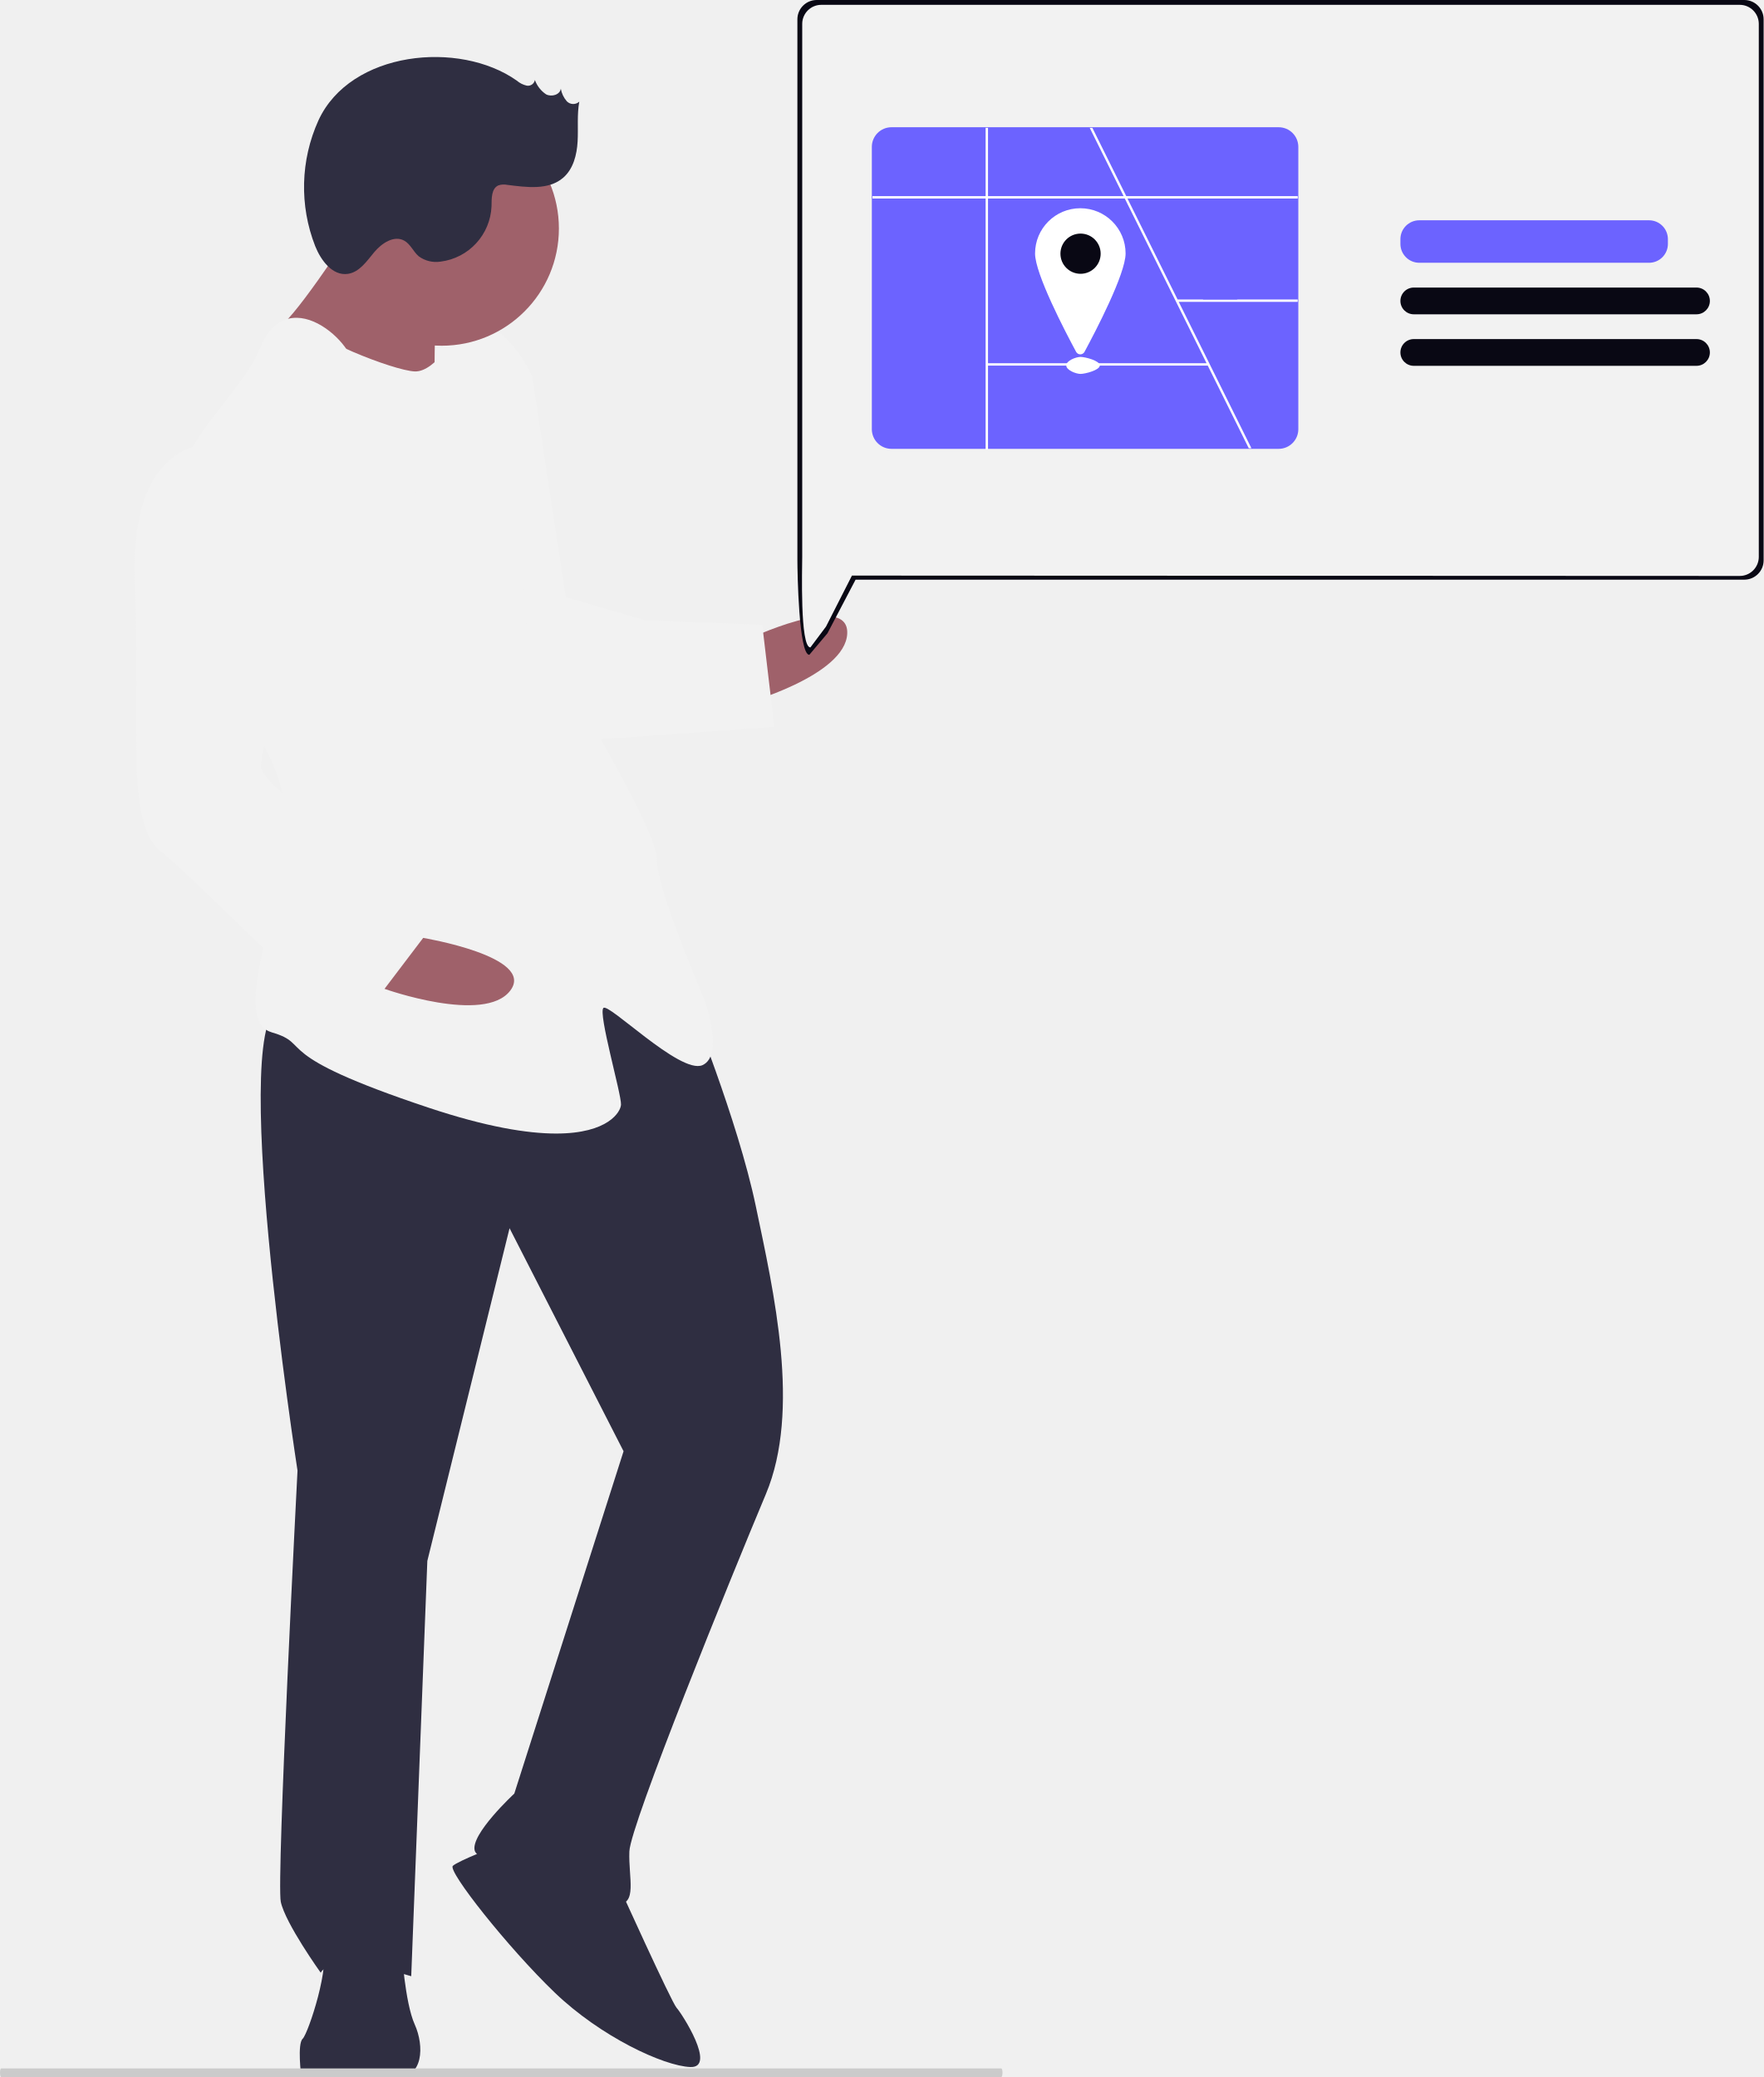
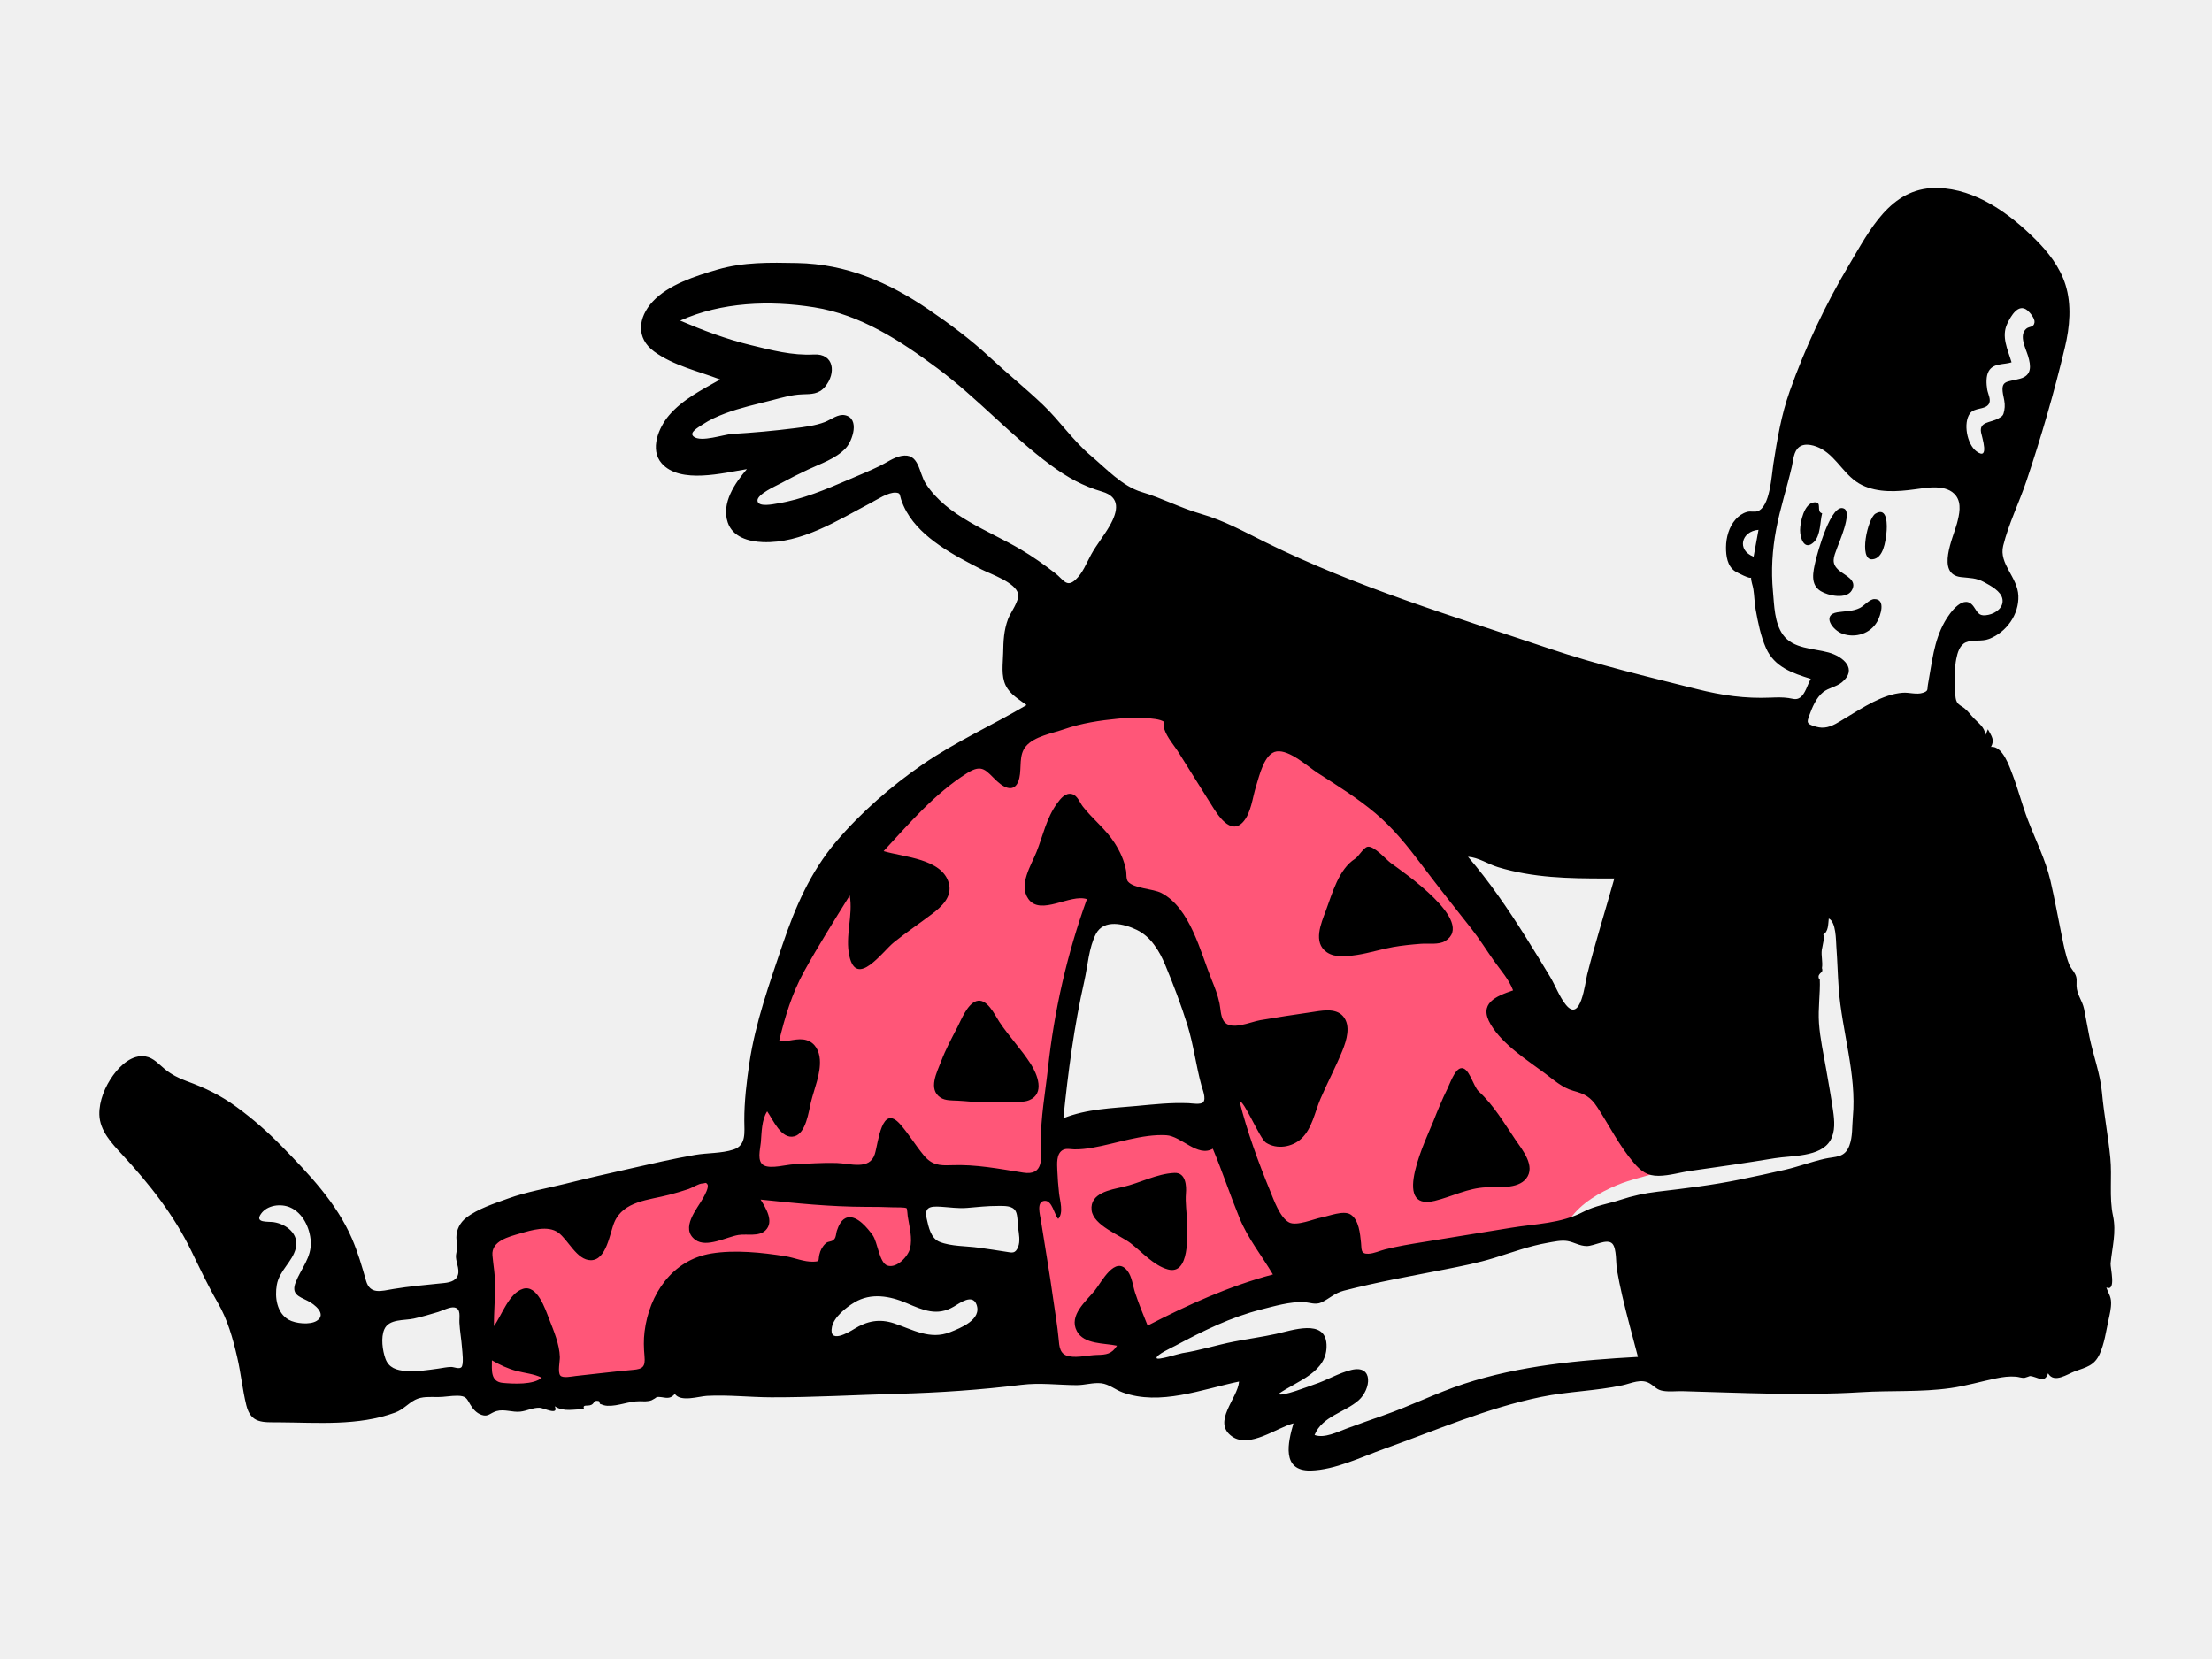
- <svg xmlns="http://www.w3.org/2000/svg" width="747.137" height="880" viewBox="0 0 747.137 880">
-   <g transform="translate(-813.179 -232.225)">
-     <g transform="translate(870.201 256.381)">
-       <path d="M310.564,488.656s43.733-20.9,43.034-2.85-44.083,29.918-44.083,29.918Z" transform="translate(-51.701 -241.566)" fill="#9f616a" />
-       <path d="M378.331,579.064s20.626,50.5,28.255,86.943,19.233,86.591,4.3,122.159-57.393,140.093-57.829,151.377,3.636,22.732-5.383,22.381-58.124-15.808-60.117-22.664,16.752-24.2,16.752-24.2L350.6,770.007,302.3,675.51,267.468,816.483,260.645,992.43s-33.486-10.34-38.346-1.487c0,0-15-20.913-16.909-30.03S212.472,778.2,212.472,778.2s-30.738-197.735-5.924-196.773S328.549,522.915,378.331,579.064Z" transform="translate(-143.457 -179.287)" fill="#2f2e41" />
-       <path d="M311.542,781.21S334.43,831.8,336.6,834.141s17.083,25.513,5.808,25.072-37.91-12.766-57.51-31.6-45.446-51.463-43.1-53.631,18.4-8.323,18.4-8.323Z" transform="translate(-106.978 -7.594)" fill="#2f2e41" />
-       <path d="M249.136,791.541s1.381,22.644,5.543,31.842,3.636,22.732-7.642,22.295-40.427-.4-40.427-.4-1.731-13.621.612-15.79,12.324-32.315,8.074-39.257S249.136,791.541,249.136,791.541Z" transform="translate(-136.026 10.156)" fill="#2f2e41" />
-       <path d="M236.474,384.75S212.43,422.222,203.057,430.9s17,27.764,17,27.764l47.2,6.349s-.594-42.946,1.841-47.37S236.474,384.75,236.474,384.75Z" transform="translate(-140.05 -317.913)" fill="#9f616a" />
-       <path d="M284.432,413.912s-9.723,17.7-18.746,17.347-45.116-14.621-47.109-21.476-26.036,43.487-26.036,43.487l114.2,200.972L334.6,634.99l-13.5-118-11.086-63.685Z" transform="translate(-146.987 -298.042)" fill="#f2f2f2" />
-       <path d="M124.677,334.719c-69.138-23.013-48.664-26.736-66.535-31.949-7.371-2.16-7.94-11.354-5.937-23.949.581-3.7,1.38-7.691,2.292-11.882-16.776-15.788-34.869-34.17-43.084-40.53C-3.944,214.516,2.142,174.088.08,110.756c-1.293-39.774,13.276-52.2,24.3-55.948C34.157,39.165,48.188,25.2,53.055,13.082c12.5-31.143,44.544,2.106,38.876,9.7C86.659,29.833,79.3,20.4,78.3,19.058c2.09,2.866,32.583,44.662,47.148,62.674,15.09,18.657,38.068,66.989,38.068,66.989l3.3-26.983L147.067,48.68,127.135,18.735l.12-6.939c6.084-3.854,14.508-9.692,21.56-8.228,11.19,2.692,19.513,21.09,19.513,21.09l14.4,93.736,33.544,9.781L265.9,130.1l5.1,43.124-73.5,5.3c9.38,16.5,24.162,43.806,23.863,51.517-.438,11.28,20.282,59.526,20.282,59.526s8.148,22.908-1.046,27.068c-4.739,2.138-15.1-4.917-24.364-11.973-8.735-6.651-16.487-13.3-17.622-12.25-2.344,2.167,7.623,36.439,7.448,40.953-.112,2.918-5.2,12.266-27.516,12.266C166.373,345.622,149.076,342.841,124.677,334.719ZM53.5,189.634c-.1,2.653,3.447,6.815,8.961,11.558A63.159,63.159,0,0,0,56.8,185.245q-.923-1.927-1.937-3.83A51.13,51.13,0,0,0,53.5,189.634Z" transform="translate(0 110.485)" fill="#f2f2f2" />
-       <path d="M242.153,553.589s47.816,7.932,36.9,22.321-53.272-.738-53.272-.738Z" transform="translate(-119.905 -180.365)" fill="#9f616a" />
-       <circle cx="49.663" cy="49.663" r="49.663" transform="translate(80.422 22.998)" fill="#9f616a" />
-       <path d="M298.026,353.235a9.59,9.59,0,0,0,4.176,2.1,2.975,2.975,0,0,0,3.453-2.392,12.382,12.382,0,0,0,4.738,6.077c2.32,1.21,5.907.2,6.241-2.4a10.949,10.949,0,0,0,2.52,5.319,3.775,3.775,0,0,0,5.306.177c-1.016,5.553-.39,11.261-.708,16.9s-1.822,11.615-6.08,15.315c-6.209,5.4-15.546,4.07-23.714,3.047a7.2,7.2,0,0,0-3.716.2c-3.058,1.3-2.919,5.56-2.96,8.884a24.684,24.684,0,0,1-21.615,23.44,12.375,12.375,0,0,1-9.2-2.244c-2.319-1.966-3.5-5.169-6.16-6.646-4.322-2.408-9.564,1.1-12.725,4.9s-6.275,8.482-11.171,9.178c-6.475.921-11.406-5.677-13.827-11.757a68.52,68.52,0,0,1,1.361-53.241C227.471,340.627,273.655,335.972,298.026,353.235Z" transform="translate(-136.077 -343.208)" fill="#2f2e41" />
-     </g>
-     <path d="M175,710.234c0-1,.223-1.815.5-1.815h423.69c.276,0,.5.813.5,1.815s-.223,1.815-.5,1.815H175.5C175.223,712.054,175,711.241,175,710.234Z" transform="translate(638.179 400.177)" fill="#cbcbcb" />
-     <g transform="translate(1150.984 232.225)">
-       <g transform="translate(0 0)">
-         <path d="M8.186,0H401.145a8.186,8.186,0,0,1,8.186,8.186V237.412a8.186,8.186,0,0,1-8.186,8.186H24.646l-11.9,22.716-7.69,9.126C.54,277.441,0,241.934,0,237.412V8.186A8.186,8.186,0,0,1,8.186,0Z" transform="translate(0 0)" fill="#090814" />
-         <path d="M8.107,0H397.136a8.085,8.085,0,0,1,8.105,8.066V233.913a8.085,8.085,0,0,1-8.105,8.066l-376.067-.157-10.987,21.6-6.619,8.839C-1.014,272.259,0,238.368,0,233.913V8.066A8.085,8.085,0,0,1,8.107,0Z" transform="translate(2.044 2.046)" fill="#f2f2f2" />
-       </g>
-       <g transform="translate(31.536 53.907)">
-         <path d="M370.042,296.985H206.02a8.337,8.337,0,0,1-8.327-8.327V169.05a8.337,8.337,0,0,1,8.327-8.327H370.042a8.337,8.337,0,0,1,8.327,8.327V288.658A8.337,8.337,0,0,1,370.042,296.985Z" transform="translate(-197.693 -160.723)" fill="#6c63ff" />
-         <path d="M47.954,136.266V29.955H0V28.947H47.954V0h1.011V28.947h57.446l0,0L92.041,0h1.129l14.364,28.944v0h72.635v1.008H108.042l21.223,42.763v0h50.9v1.012h-50.4l12.85,25.874,17.939,36.154H159.43l-17.382-35.015H48.965v35.521Zm93.59-36.532-12.852-25.9L106.909,29.955H48.965V99.734Z" transform="translate(0.252 0.25)" fill="#fff" />
-         <path d="M373.048,247.9c0,8.6-12.651,32.862-17.4,41.67a2.016,2.016,0,0,1-3.55,0c-4.752-8.808-17.4-33.067-17.4-41.67a19.178,19.178,0,1,1,38.356,0Z" transform="translate(-265.552 -194.401)" fill="#fff" />
-         <circle cx="8.52" cy="8.52" r="8.52" transform="translate(79.898 45.06)" fill="#090814" />
-         <path d="M-.436,0C1.55,0,7.728,1.611,7.728,3.6s-6.177,3.6-8.164,3.6-6.056-1.61-6.056-3.6S-2.423,0-.436,0Z" transform="translate(88.855 97.315)" fill="#fff" />
-         <path d="M592.9,327.893,583.266,319a.37.37,0,0,0-.5,0l-4.4,4.067v-1.8a.37.37,0,0,0-.37-.37h-.74a.37.37,0,0,0-.37.37v3.171l-3.746,3.459a.37.37,0,0,0,.251.642h1.854a.37.37,0,0,1,.37.37v9.022a.37.37,0,0,0,.37.37H590.05a.37.37,0,0,0,.37-.37V328.9a.37.37,0,0,1,.37-.37h1.858a.37.37,0,0,0,.251-.642Zm-11.955,3.892h4.143a.37.37,0,0,1,.37.37v5.4h-4.883v-5.4a.37.37,0,0,1,.37-.37Z" transform="translate(-435.47 -265.324)" fill="#6c63ff" />
-       </g>
-       <g transform="translate(255.461 80.587)">
-         <path d="M8,0h97.321a8,8,0,0,1,8,8v2a8,8,0,0,1-8,8H8a8,8,0,0,1-8-8V8A8,8,0,0,1,8,0Z" transform="translate(0 12.747)" fill="#6c63ff" />
-         <path d="M5.666,0H125.432a5.666,5.666,0,1,1,0,11.332H5.666A5.666,5.666,0,0,1,5.666,0Z" transform="translate(0 41.246)" fill="#090814" />
-         <path d="M5.666,0H125.432a5.666,5.666,0,1,1,0,11.332H5.666A5.666,5.666,0,0,1,5.666,0Z" transform="translate(0 63.077)" fill="#090814" />
-       </g>
-     </g>
+ <svg xmlns="http://www.w3.org/2000/svg" width="1024px" height="768px" viewBox="0 0 1024 768" version="1.1">
+   <g id="Character/chilling" stroke="none" stroke-width="1" fill="none" fill-rule="evenodd">
+     <path d="M521.919,324.834 C559.284,321.862 594.932,335.786 624.796,357.488 C663.286,385.459 695.909,425.461 717.991,467.612 C720.34,469.421 722.654,471.276 724.952,473.148 C737.242,483.16 749.249,493.735 759.892,505.505 C765.834,512.075 781.419,528.051 774.653,538.128 C773.217,540.268 770.859,541.496 768.497,542.343 C761.875,544.714 754.972,545.915 748.441,548.689 C740.379,552.112 732.019,556.906 726.854,564.215 C725.385,566.294 725.002,568.747 723.027,569.663 C720.933,570.635 716.985,570.256 714.696,570.48 C710.095,570.932 705.493,571.383 700.891,571.833 C690.08,572.893 678.779,573.01 668.203,575.621 L619.55,587.634 C609.599,590.091 598.162,591.445 588.725,595.483 C574.643,601.51 561.208,610.334 547.733,617.606 C541.218,621.122 534.702,624.639 528.186,628.155 C525.004,629.873 522.826,629.896 519.097,630.183 L492.187,632.253 C487.846,632.587 485.762,634.335 485.193,629.991 L478.938,582.233 L475.632,556.979 C475.435,555.477 475.493,548.037 474.262,547.139 C473.49,546.576 468.96,547.788 468.122,547.891 L455.908,549.387 C447.111,550.464 438.315,551.541 429.518,552.618 C428.804,552.705 424.849,552.66 424.405,553.244 C423.885,553.929 424.874,557.855 424.963,558.7 C425.896,567.568 426.83,576.436 427.763,585.304 C427.872,586.332 429.121,591.101 428.463,591.945 C428.005,592.531 424.691,592.602 424.018,592.712 C415.532,594.097 407.047,595.482 398.561,596.868 C392.484,597.86 384.542,597.81 378.797,600.095 C375.498,601.407 372.234,604.762 369.384,606.859 L327.998,637.313 C321.721,641.931 313.261,640.755 305.617,641.337 L217.44,648.055 C217.513,645.309 217.587,642.563 217.66,639.816 C218.048,625.271 218.435,610.726 218.823,596.181 L219.331,577.157 C219.363,575.953 218.882,572.43 219.669,571.54 C220.715,570.359 225.39,569.847 226.841,569.417 C231.708,567.976 236.574,566.536 241.44,565.096 C255.717,560.87 269.992,556.644 284.268,552.419 C298.378,548.243 312.486,544.066 326.595,539.89 C331.423,538.461 336.25,537.032 341.077,535.603 C342.192,535.273 346.087,534.834 346.862,533.891 C347.839,532.703 347.402,527.634 347.558,526.128 C348.324,518.779 349.416,511.463 350.746,504.196 C360.338,451.778 382.757,398.534 424.326,363.565 C451.804,340.449 486.272,327.669 521.919,324.834 Z M528.509,429.95 C524.81,425.607 518.596,418.522 512.061,419.698 C506.75,420.654 503.856,427.238 502.005,431.615 C494.564,449.207 492.256,469.372 489.942,488.173 C488.49,499.97 487.322,511.819 486.575,523.682 C513.081,521.643 539.587,519.604 566.093,517.565 C564.842,509.119 563.839,500.595 562.333,492.19 C561.578,487.977 559.49,484.184 557.705,480.292 C549.721,462.884 541.006,444.623 528.509,429.95 Z" id="Accent" fill="#FF5678" />
+     <path d="M896.454,87.001 L897.102,87.012 C914.692,87.48 930.204,98.799 942.235,110.778 C948.184,116.701 953.609,123.668 956.162,131.775 C959.11,141.14 958.14,151.441 955.897,160.84 C950.942,181.611 944.886,202.489 938.076,222.732 C934.725,232.69 929.866,242.454 927.337,252.646 C925.252,261.043 934.032,267.159 934.368,275.788 C934.707,284.493 928.85,292.671 920.802,295.782 C917.374,297.107 913.227,296 910.067,297.358 C907.177,298.599 906.165,302.262 905.61,305.074 C904.854,308.909 904.99,312.741 905.205,316.61 C905.337,318.977 904.747,322.84 905.902,324.951 C906.695,326.401 908.14,326.875 909.385,327.867 C911.084,329.221 912.216,330.906 913.706,332.462 C916.162,335.03 918.525,336.421 919.192,340.167 C919.547,339.316 919.902,338.465 920.256,337.615 C922.087,340.964 923.444,342.57 921.703,345.749 C927.104,345.219 930.304,355.017 931.72,358.733 C934.313,365.533 936.094,372.599 938.693,379.403 C942.255,388.732 946.935,397.938 949.208,407.699 C951.117,415.903 952.628,424.329 954.325,432.59 C955.281,437.241 956.114,441.966 957.863,446.401 C958.543,448.123 959.805,449.282 960.587,450.817 C961.656,452.918 961.238,454.028 961.289,456.329 C961.379,460.431 963.967,463.094 964.781,467.079 C965.65,471.336 966.36,475.641 967.237,479.907 C969.004,488.5 972.277,497.081 973.065,505.785 C973.98,515.892 975.943,525.875 976.93,535.985 C977.794,544.819 976.326,554.303 978.171,562.849 C979.807,570.434 977.779,577.37 977.057,584.901 C976.874,586.813 979.819,598.197 975.086,596.011 C975.975,598.695 977.221,599.974 977.288,602.918 C977.35,605.672 976.64,608.503 976.06,611.173 C974.94,616.333 974.194,621.957 972,626.791 C969.519,632.259 965.738,632.914 960.598,634.79 C957.118,636.06 950.852,640.592 948.11,635.744 C946.475,640.721 943.283,637.281 939.705,637.003 C939.729,637.004 937.657,637.77 937.269,637.823 C936.011,637.992 934.524,637.399 933.272,637.295 C930.151,637.036 927.089,637.453 924.036,638.085 C917.001,639.543 910.195,641.559 903.056,642.575 C889.111,644.559 875.445,643.621 861.48,644.49 C834.15,646.189 806.368,644.763 779.017,644.027 C776.081,643.948 772.917,644.359 770.02,643.908 C766.897,643.421 766.216,641.943 763.783,640.463 C759.738,638.005 755.25,640.396 751.054,641.294 C738.734,643.931 725.868,644.126 713.45,646.677 C688.22,651.858 664.974,662.083 640.807,670.708 C630.33,674.447 618.033,680.502 606.735,680.77 C593.043,681.061 596.277,667.575 598.793,658.906 C590.882,661.006 578.459,670.602 570.418,665.033 C560.835,658.397 573.028,647.365 573.602,639.565 C556.475,643.12 537.047,650.917 519.663,644.579 C516.318,643.36 513.407,640.782 509.816,640.363 C506.083,639.927 502.137,641.246 498.363,641.223 C489.765,641.168 481.416,640.024 472.821,641.083 C453.658,643.443 434.767,644.735 415.449,645.244 C396.001,645.756 376.552,646.908 357.095,646.86 C347.219,646.835 337.16,645.664 327.304,646.189 C323.434,646.395 315.105,649.206 312.386,645.273 C309.656,648.546 307.337,646.359 303.835,646.722 C304.484,646.655 302.011,648.085 301.639,648.223 C299.798,648.907 298.077,648.699 296.155,648.679 C291.035,648.627 286.252,651.023 281.158,650.791 C279.87,650.733 278.896,650.358 277.803,649.916 C277.544,649.811 277.606,648.697 277.191,648.604 C274.699,648.046 275.343,649.572 273.761,650.342 C272.007,651.194 269.412,649.815 270.41,652.437 C265.651,652.228 261.142,653.832 256.812,651.01 C258.859,655.534 251.708,651.776 249.839,651.702 C246.733,651.577 244.013,653.13 240.915,653.488 C237.2,653.916 233.467,652.193 229.832,653.245 C226.984,654.068 226.009,656.049 223.045,655.036 C220.527,654.176 218.954,652.307 217.732,650.264 C216.046,647.445 215.83,646.187 211.764,646.137 C208.749,646.1 205.718,646.749 202.674,646.743 C199.186,646.736 195.353,646.366 192.169,648.024 C188.739,649.81 186.724,652.529 182.92,653.928 C165.814,660.218 147.036,658.553 129.188,658.446 C121.658,658.401 116.132,659.093 114.018,650.504 C112.232,643.247 111.516,635.658 109.812,628.341 C107.724,619.376 105.429,611.058 100.796,603.043 C96.302,595.27 92.521,587.24 88.608,579.166 C80.47,562.374 69.142,548.087 56.512,534.441 C51.714,529.256 46.215,523.48 45.985,516.014 C45.828,509.567 48.668,502.888 52.393,497.752 C55.719,493.168 61.199,487.997 67.398,489.066 C71.131,489.71 73.578,492.721 76.364,494.98 C79.409,497.448 82.726,499.13 86.396,500.476 C94.954,503.615 102.131,507.05 109.542,512.468 C117.041,517.951 124.051,524.091 130.536,530.74 C142.985,543.505 155.741,556.766 162.894,573.295 C165.713,579.807 167.514,586.087 169.436,592.839 C171.324,599.469 176.464,597.642 182.244,596.689 C189.288,595.527 196.367,594.904 203.458,594.168 C206.127,593.891 209.89,593.809 211.497,591.287 C213.269,588.506 211.239,584.903 211.078,582.018 C210.992,580.477 211.503,579.341 211.631,577.838 C211.778,576.129 211.273,574.568 211.271,572.866 C211.269,569.206 212.982,565.946 215.829,563.729 C221.156,559.579 228.926,557.105 235.233,554.822 C243.844,551.704 253.071,550.172 261.939,547.947 C271.924,545.441 281.969,543.183 292.008,540.907 C301.872,538.671 311.721,536.371 321.691,534.649 C327.539,533.639 333.883,534.008 339.552,532.162 C345.577,530.2 344.578,524.138 344.56,518.767 C344.531,509.897 345.629,500.765 346.928,491.996 C349.692,473.354 356.276,455.11 362.261,437.295 C368.027,420.137 375.17,403.669 386.962,389.745 C398.441,376.19 412.53,363.923 427.145,353.85 C442.373,343.354 459.318,335.771 475.214,326.401 C471.74,323.744 467.596,321.477 465.6,317.385 C463.346,312.766 464.301,307.243 464.397,302.306 C464.505,296.734 464.675,291.843 466.665,286.535 C467.754,283.628 471.964,278.114 471.319,274.953 C470.238,269.645 458.626,265.768 454.35,263.584 C447.644,260.158 440.925,256.678 434.745,252.353 C428.814,248.204 423.234,243.21 419.641,236.841 C418.622,235.034 417.783,233.136 417.132,231.166 C416.407,228.968 416.914,228.219 414.717,228.058 C411.21,227.8 405.952,231.32 402.997,232.875 C387.762,240.892 371.03,251.681 353.054,250.965 C346.532,250.706 339.2,248.657 336.894,241.855 C333.858,232.9 340.197,223.649 345.759,217.181 C334.91,218.886 314.904,224.215 306.343,214.535 C300.638,208.085 304.941,197.847 309.725,192.254 C316.046,184.866 325.057,180.368 333.381,175.667 C323.167,171.773 311.86,169.283 302.878,162.767 C294.287,156.536 295.349,146.963 302.134,139.613 C309.388,131.756 322.072,127.732 332.048,124.815 C344.284,121.237 356.44,121.524 369.049,121.764 C391.679,122.194 411.118,130.536 429.679,143.148 C439.493,149.817 449.166,157.014 457.87,165.091 C466.034,172.666 474.743,179.71 482.787,187.367 C490.581,194.786 496.712,203.978 504.938,210.909 C511.933,216.802 519.602,225.155 528.488,227.771 C537.911,230.545 546.393,235.133 555.896,237.864 C566.676,240.961 575.936,246.14 585.926,251.081 C627.851,271.817 672.858,285.312 717.058,300.199 C739.666,307.813 762.424,313.18 785.505,318.995 C797.096,321.915 807.859,323.473 819.82,322.945 C822.578,322.824 825.212,322.752 827.932,323.135 C829.926,323.415 831.442,324.169 833.225,322.977 C835.787,321.265 836.75,316.809 838.277,314.272 C829.765,311.633 821.432,308.778 817.548,300.055 C815.101,294.558 813.831,288.147 812.758,282.249 C812.182,279.075 812.169,275.872 811.677,272.696 C811.407,270.942 810.573,269.109 810.637,267.317 C810.446,268.314 804.103,265.035 803.183,264.426 C799.634,262.075 798.988,257.336 799.017,253.336 C799.051,248.818 800.415,243.852 803.483,240.426 C804.935,238.804 806.663,237.588 808.774,236.977 C810.272,236.543 812.248,237.111 813.569,236.674 C819.429,234.737 820.085,220.236 820.916,214.957 C822.748,203.325 824.573,192.22 828.527,181.07 C835.736,160.742 845.014,140.986 856.065,122.478 C865.534,106.619 874.994,87.227 895.813,87.001 L896.454,87.001 Z M716.477,575.321 C708.05,576.78 699.977,579.76 691.837,582.287 C684.235,584.647 676.53,586.15 668.731,587.684 C653.21,590.738 637.348,593.533 622.052,597.514 C617.745,598.635 615.479,601.165 611.721,602.924 C608.935,604.228 606.32,602.907 603.422,602.796 C597.113,602.555 590.113,604.613 584.045,606.147 C569.72,609.766 557.01,616.052 544.047,623.001 C542.887,623.622 535.044,627.211 535.416,628.697 C535.718,629.91 545.688,626.653 547.274,626.412 C555.302,625.189 563.144,622.658 571.113,621.086 C577.654,619.795 584.269,618.921 590.782,617.488 C598.03,615.894 613.47,610.35 614.084,622.321 C614.747,635.259 600.46,639.238 591.872,645.273 C592.829,646.924 606.607,641.48 608.315,640.93 C614.174,639.041 619.609,635.636 625.574,634.186 C635.952,631.663 634.695,643.125 628.966,648.224 C622.6,653.888 612.072,655.6 608.547,664.317 C613.176,665.987 619.228,662.851 623.48,661.292 C629.064,659.245 634.669,657.229 640.287,655.277 C652.898,650.895 664.876,644.858 677.554,640.683 C703.566,632.119 731.061,629.663 758.253,628.141 C755.83,618.742 753.18,609.398 751.003,599.937 C750.071,595.888 749.218,591.82 748.512,587.725 C748.021,584.877 748.439,578.062 746.477,575.816 C744.088,573.08 737.866,576.923 734.48,576.85 C731.163,576.778 728.743,575.066 725.678,574.526 C722.768,574.014 719.324,574.828 716.477,575.321 Z M227.722,629.727 C227.722,634.22 226.943,639.67 232.853,640.195 C237.633,640.62 246.984,641.166 250.797,637.767 C247.143,635.986 242.99,635.675 239.109,634.648 C235.065,633.577 231.331,631.819 227.722,629.727 Z M325.268,547.861 C323.47,547.874 320.437,549.873 318.797,550.431 C315.796,551.451 312.746,552.312 309.682,553.123 C300.476,555.561 288.623,555.941 284.396,565.823 C282.286,570.755 280.823,583.438 273.491,583.392 C266.974,583.35 263.071,573.944 258.422,570.597 C253.617,567.139 245.999,569.493 240.817,570.995 C235.551,572.52 227.379,574.477 227.97,581.151 C228.395,585.949 229.261,590.316 229.22,595.217 C229.169,601.456 228.642,607.682 228.642,613.921 C232.339,608.856 235.564,598.673 242.114,596.636 C248.731,594.578 252.474,606.139 254.195,610.57 C256.328,616.06 259.009,622.286 259.172,628.236 C259.223,630.104 258.089,635.236 259.388,636.772 C260.541,638.136 264.976,637.147 266.409,636.998 C275.278,636.075 284.1,634.926 292.997,634.156 C297.566,633.761 298.81,632.758 298.363,627.843 C298.012,623.983 297.903,620.304 298.387,616.429 C300.547,599.128 311.201,583.302 329.215,580.298 C340.07,578.487 352.747,579.811 363.584,581.55 C367.761,582.22 372.296,584.243 376.54,584.067 C379.675,583.937 378.665,583.759 379.307,580.808 C379.756,578.745 380.717,576.985 382.286,575.555 C383.526,574.425 385.1,575.063 386.269,573.586 C387.115,572.517 386.988,571.061 387.387,569.829 C388.166,567.432 389.574,564.197 392.377,563.592 C396.888,562.617 401.683,568.657 403.96,571.772 C406.312,574.993 407.023,584.609 410.806,585.868 C415.171,587.319 420.364,581.598 421.274,577.994 C422.498,573.146 420.956,567.901 420.219,563.1 C420.167,562.756 419.952,559.566 419.715,559.358 C419.078,558.797 414.279,558.954 413.429,558.912 C409.248,558.713 405.06,558.703 400.875,558.692 C384.468,558.651 368.396,557.038 352.098,555.318 C354.465,559.177 358.518,565.513 354.358,569.587 C351.275,572.605 345.711,571.091 341.839,571.713 C336.369,572.591 327.148,577.782 321.935,573.987 C314.589,568.637 322.899,559.445 325.627,554.389 C326.211,553.305 328.377,549.491 327.459,548.22 C326.664,547.119 326.432,547.852 325.268,547.861 Z M202.922,607.32 C199.171,608.464 195.392,609.564 191.56,610.412 C187.065,611.407 180.095,610.441 177.908,615.386 C176.244,619.146 177.07,625.212 178.422,628.957 C179.97,633.246 183.603,634.349 187.891,634.676 C192.895,635.058 197.965,634.251 202.91,633.567 C204.859,633.297 206.937,632.81 208.917,632.807 C210.092,632.804 212.464,633.879 213.509,633 C214.862,631.861 213.971,625.391 213.865,623.84 C213.602,619.999 212.873,616.209 212.674,612.362 C212.532,609.599 213.574,605.844 210.335,605.255 C208.318,604.888 204.675,606.786 202.922,607.32 Z M505.823,531.283 C503.02,531.768 500.233,532.115 497.386,532.072 C495.632,532.045 493.532,531.449 491.911,532.411 C488.917,534.188 489.363,538.869 489.465,541.79 C489.59,545.334 489.9,548.931 490.278,552.457 C490.639,555.829 492.489,561.382 489.876,564.271 C488.033,562.254 487.124,555.659 483.567,555.9 C479.656,556.164 481.464,562.414 481.811,564.652 C483.728,577.023 485.913,589.401 487.626,601.808 C488.44,607.706 489.492,613.561 490.037,619.488 C490.402,623.466 490.525,627.048 494.971,627.872 C499.091,628.636 503.721,627.332 507.886,627.232 C512.174,627.129 514.63,626.838 517.097,622.962 C511.19,621.669 501.833,622.46 498.505,616.212 C494.625,608.923 502.809,602.365 506.836,597.383 C509.927,593.557 516.247,580.837 521.985,588.392 C524.051,591.112 524.424,595.263 525.467,598.427 C527.164,603.568 529.237,608.635 531.271,613.649 C549.88,604.043 568.975,595.383 589.27,589.99 C584.096,581.245 577.691,573.37 573.818,563.891 C569.478,553.268 565.883,542.355 561.446,531.766 C554.411,535.872 546.89,525.918 539.885,525.517 C528.819,524.884 516.672,529.403 505.823,531.283 Z M395.591,602.9 C391.733,605.198 386.058,609.667 385.132,614.287 C383.532,622.274 392.647,616.934 395.461,615.186 C401.352,611.527 407.124,610.358 413.889,612.613 C422.565,615.504 430.56,620.385 439.872,616.677 C444.505,614.831 454.782,610.887 452.009,603.81 C450.097,598.932 444.502,603.116 441.545,604.865 C433.803,609.444 427.392,606.543 419.656,603.238 C411.919,599.932 403.207,598.364 395.591,602.9 Z M120.836,561.912 C117.739,566.302 124.035,565.354 126.799,565.782 C132.579,566.675 138.532,571.284 136.939,577.806 C135.386,584.165 129.301,588.14 128.142,594.815 C127.146,600.547 128.106,607.802 133.641,610.949 C136.75,612.716 143.545,613.444 146.674,611.414 C151.452,608.314 145.518,603.698 142.357,602.163 C138.168,600.128 134.785,599.026 136.858,593.68 C139.385,587.163 144.293,582.162 143.857,574.705 C143.497,568.527 140.236,561.506 134.295,558.939 C130.041,557.102 123.737,557.799 120.836,561.912 Z M543.703,542.973 C549.057,542.744 549.27,549.214 549,552.396 C548.631,556.747 549.421,561.384 549.512,565.749 C549.633,571.53 550.843,590.462 540.62,587.65 C534.046,585.842 528.637,579.542 523.352,575.494 C518.49,571.768 506.13,567.299 505.329,560.235 C504.425,552.256 514.171,550.763 519.755,549.495 C527.727,547.685 535.467,543.327 543.703,542.973 Z M517.621,332.683 C509.131,333.502 500.688,334.763 492.608,337.583 C487.141,339.491 478.744,340.859 474.869,345.541 C471.519,349.59 472.971,355.362 471.882,360.146 C470.409,366.618 465.941,365.733 461.608,361.692 C456.422,356.854 454.922,353.351 447.703,357.891 C432.758,367.289 420.909,381.164 409.054,394.018 C418.221,396.794 436.204,397.466 439.249,408.919 C440.913,415.181 435.896,419.736 431.388,423.153 C425.567,427.566 419.491,431.647 413.797,436.237 C408.484,440.52 396.57,457.573 393.2,442.58 C391.113,433.299 395.023,423.708 393.364,414.54 C386.156,426.162 378.837,437.756 372.228,449.734 C366.603,459.931 363.332,470.838 360.634,482.112 C364.84,482.387 369.218,480.252 373.376,481.513 C377.38,482.727 379.254,486.515 379.535,490.439 C380.013,497.092 376.941,503.864 375.395,510.253 C374.334,514.641 373.116,524.6 367.771,526.028 C361.679,527.655 357.856,518.284 355.14,514.476 C352.554,518.451 352.597,524.266 352.219,528.823 C351.96,531.956 350.212,537.813 353.736,539.545 C357.034,541.167 363.988,539.135 367.515,538.986 C374.059,538.708 380.73,538.178 387.276,538.371 C393.461,538.554 402.561,541.86 404.977,534.259 C406.622,529.084 408.071,510.486 416.845,520.576 C420.743,525.057 423.791,530.165 427.556,534.731 C431.354,539.336 434.807,539.638 440.479,539.405 C451.707,538.945 462.671,541.101 473.657,542.842 C483.297,544.369 482.032,536.187 481.889,528.903 C481.67,517.612 483.909,505.805 485.13,494.576 C488.034,467.875 493.994,441.495 503.163,416.242 C495.493,413.63 481.743,424.168 476.072,416.165 C471.41,409.586 477.399,400.523 479.837,394.373 C482.878,386.7 484.416,378.684 489.376,371.884 C490.941,369.737 493.168,366.86 496.198,367.583 C498.798,368.204 499.834,371.52 501.297,373.391 C505.941,379.329 511.873,383.782 516.001,390.259 C518.526,394.221 520.49,398.455 521.31,403.107 C521.536,404.386 521.25,407.005 522.15,408.078 C524.941,411.403 533.734,411.354 537.642,413.393 C550.984,420.356 555.673,440.624 560.854,453.404 C562.314,457.003 563.761,460.611 564.537,464.426 C565.055,466.976 565.03,470.218 566.413,472.505 C569.432,477.498 578.812,473.039 583.415,472.266 C591.13,470.97 598.807,469.734 606.553,468.646 C611.279,467.983 618.158,466.27 621.759,470.457 C625.492,474.798 623.345,481.635 621.471,486.292 C618.412,493.893 614.504,501.155 611.276,508.687 C608.701,514.695 607.419,522.435 602.471,527.064 C598.185,531.076 591.092,532.226 586.046,528.961 C583.166,527.098 575.772,509.076 573.821,509.881 C577.343,523.801 582.507,537.995 587.963,551.28 C589.638,555.361 592.515,563.682 596.748,565.895 C600.257,567.73 608.219,564.263 611.809,563.591 C615.213,562.953 621.933,560.189 625.188,562.214 C629.133,564.67 629.614,571.22 630.057,575.286 C630.386,578.301 629.789,580.551 633.457,580.401 C636.041,580.296 638.649,579.036 641.129,578.402 C646.886,576.933 652.861,575.961 658.722,575.015 C672.277,572.826 685.827,570.643 699.376,568.399 C711.024,566.47 722.52,566.481 733.045,560.956 C738.38,558.156 744.496,557.301 750.177,555.428 C755.811,553.571 761.427,552.366 767.324,551.668 C780.213,550.144 792.755,548.651 805.493,546.04 C812.464,544.611 819.422,543.114 826.356,541.513 C832.528,540.088 838.495,537.824 844.637,536.427 C849.747,535.265 853.944,536.138 856.133,530.338 C857.703,526.179 857.338,521.518 857.741,517.165 C859.584,497.276 852.619,477.274 851.194,457.494 C850.732,451.088 850.59,444.662 850.109,438.261 C849.889,435.328 850.022,426.788 846.6,425.207 C846.289,427.553 846.531,431.499 843.866,432.662 C845.168,432.094 843.459,439.023 843.367,439.719 C843.003,442.485 843.911,445.445 843.432,448.159 C843.812,449.114 843.646,449.833 842.936,450.317 C842.452,450.709 842.099,451.205 841.879,451.804 C841.845,453.739 842.412,452.599 842.439,453.267 C842.707,459.923 841.582,466.823 842.063,473.641 C842.572,480.848 844.181,487.918 845.403,495.026 C846.5,501.406 847.682,507.799 848.597,514.208 C849.239,518.706 849.715,523.869 847.295,527.963 C842.7,535.736 829.397,534.891 821.649,536.162 C808.771,538.276 795.875,540.183 782.95,541.979 C777.988,542.668 772.966,544.242 767.946,544.321 C762.583,544.405 759.713,542.239 756.332,538.281 C749.52,530.308 745.127,521.252 739.453,512.579 C736.266,507.707 733.615,506.423 728.25,504.936 C723.267,503.555 719.268,499.919 715.214,496.895 C706.698,490.543 695.701,483.636 690.113,474.281 C684.232,464.437 692.519,461.169 700.454,458.483 C698.523,453.351 694.736,449.229 691.616,444.814 C688.069,439.794 684.853,434.58 681.034,429.749 C673.25,419.902 665.475,410.106 657.921,400.075 C651.464,391.502 644.938,383.381 636.697,376.436 C628.42,369.46 619.205,363.743 610.116,357.903 C605.368,354.852 597.033,347.057 591.032,347.854 C585.211,348.628 582.909,359.47 581.455,364.027 C579.786,369.256 579.197,376.547 575.309,380.664 C569.595,386.714 563.662,377.184 560.935,372.792 C555.942,364.747 550.832,356.774 545.846,348.722 C543.574,345.051 540.292,341.558 538.943,337.396 C538.927,337.346 538.296,333.767 538.933,334.268 L538.977,334.308 L538.934,334.26 C537.508,332.847 532.24,332.554 530.27,332.383 L530.09,332.367 C525.946,331.976 521.753,332.284 517.621,332.683 Z M461.966,558.268 C457.193,558.239 452.434,558.794 447.683,559.183 C443.51,559.524 439.685,558.886 435.519,558.635 C430.365,558.325 427.816,558.865 429.003,564.188 C429.866,568.061 430.903,573.22 434.88,574.857 C440.252,577.069 447.488,576.771 453.212,577.609 C457.414,578.224 461.605,578.779 465.789,579.48 C468.568,579.946 469.995,580.433 471.296,577.284 C472.384,574.645 471.683,571.119 471.312,568.393 C471.026,566.301 471.197,562.622 470.209,560.761 C468.734,557.983 464.87,558.286 461.966,558.268 Z M684.481,505.19 C691.494,511.599 696.212,519.794 701.508,527.567 C704.74,532.312 711.066,539.876 706.472,545.63 C702.559,550.534 693.461,549.412 687.986,549.648 C679.385,550.019 672.359,553.905 664.173,555.91 C643.556,560.961 660.678,526.306 663.534,519.073 C665.538,514 667.606,508.949 670.029,504.058 C671.122,501.853 673.303,495.423 676.021,494.58 C679.962,493.36 681.987,502.909 684.481,505.19 Z M507.34,432.326 C504.063,438.59 503.531,447.26 501.977,454.101 C497.228,475.019 494.451,496.323 492.268,517.643 C503.127,513.336 514.589,513.038 526.055,511.984 C534.362,511.22 541.99,510.345 550.299,510.7 C551.715,510.76 555.788,511.479 556.955,510.275 C558.522,508.659 556.624,504.15 556.161,502.45 C553.643,493.217 552.536,483.676 549.674,474.5 C546.756,465.142 543.209,455.797 539.435,446.75 C536.675,440.133 532.884,433.68 526.195,430.435 C520.339,427.595 510.975,425.378 507.34,432.326 Z M462.619,473.038 C467.093,479.783 472.76,485.683 477.13,492.491 C480.228,497.32 483.856,506.252 476.414,509.322 C473.802,510.399 470.718,509.933 467.981,509.981 C463.748,510.054 459.556,510.418 455.316,510.317 C451.306,510.221 447.334,509.735 443.334,509.526 C440.813,509.395 437.646,509.589 435.425,508.141 C429.472,504.258 433.777,496.329 435.694,491.256 C437.73,485.867 440.479,480.771 443.132,475.664 C444.971,472.122 447.721,464.905 451.904,463.461 C456.858,461.751 460.555,469.927 462.619,473.038 Z M679.568,396.615 C689.401,408.049 697.939,420.521 705.979,433.259 C709.903,439.475 713.713,445.764 717.517,452.054 C720.006,456.17 721.875,461.435 724.907,465.163 C731.824,473.666 733.748,455.113 734.767,451.08 C738.528,436.209 743.185,421.458 747.328,406.68 L743.082,406.68 C726.157,406.671 709.93,406.421 693.451,401.434 C688.786,400.023 684.533,396.96 679.568,396.615 Z M643.819,399.498 C649.173,403.452 683.444,426.667 669.028,435.625 C666.045,437.479 661.17,436.638 657.799,436.904 C653.479,437.245 649.091,437.663 644.823,438.428 C639.298,439.42 633.93,441.149 628.379,442.025 C623.966,442.722 618.118,443.535 614.175,440.787 C607.671,436.253 611.619,427.349 613.766,421.585 C616.819,413.395 619.71,402.431 627.283,397.553 C629.045,396.418 631.204,392.365 633.1,391.994 C636.069,391.412 641.647,397.895 643.819,399.498 Z M832.895,206.929 C830.311,208.906 830.193,213.012 829.523,215.91 C827.269,225.658 824.123,235.147 822.256,244.999 C820.436,254.608 819.864,264.068 820.757,273.806 C821.353,280.301 821.422,288.293 825.37,293.824 C830.095,300.442 839.451,300.103 846.527,302.063 C853.335,303.949 860.085,309.79 852.659,315.862 C850.02,318.019 846.555,318.37 843.946,320.448 C840.728,323.013 838.88,327.609 837.513,331.367 C836.387,334.461 836.42,335.052 839.783,336.145 C841.319,336.644 842.871,336.961 844.487,336.827 C848.167,336.521 851.45,334.091 854.531,332.265 C862.389,327.608 871.465,321.391 880.847,320.688 C883.846,320.464 887.255,321.691 890.171,320.717 C892.888,319.808 892.054,319.252 892.526,316.725 C894.395,306.709 895.154,296.878 900.261,287.817 C902.782,283.346 909.446,274.2 913.913,281.161 C915.778,284.068 916.453,285.488 920.591,284.596 C923.958,283.871 927.657,281.208 926.989,277.319 C926.36,273.65 921.535,271.152 918.611,269.544 C914.716,267.404 911.985,267.651 907.744,267.144 C896.091,265.751 904.261,248.708 905.941,242.313 C906.997,238.294 908.232,233.099 905.46,229.47 C901.241,223.95 892.05,225.765 886.26,226.548 C878.253,227.631 869.512,228.208 862.018,224.574 C854.09,220.73 850.711,212.06 843.277,207.845 C840.53,206.287 835.717,204.767 832.895,206.929 Z M867.688,277.336 C873.197,277.262 870.519,285.117 869.011,287.758 C865.833,293.328 859.027,295.482 853.049,293.428 C848.322,291.803 843.207,284.625 850.612,283.435 C854.163,282.865 857.678,283.097 861.043,281.408 C862.961,280.446 865.438,277.366 867.688,277.336 Z M853.868,235.566 C857.291,237.644 851.449,250.916 850.465,253.602 C848.863,257.986 847.437,260.816 851.513,264.195 C854.347,266.545 859.937,268.573 857.268,273.256 C854.798,277.589 846.323,275.772 842.877,273.652 C837.868,270.569 839.344,264.664 840.449,259.818 C841.171,256.643 847.773,231.866 853.868,235.566 Z M314.869,148.424 C325.425,152.933 336.219,157.006 347.388,159.723 C357.149,162.098 366.747,164.659 376.807,164.101 C386.114,163.586 387.224,172.729 381.908,179.061 C379.02,182.501 375.669,182.415 371.46,182.548 C366.533,182.704 362.058,184.071 357.306,185.295 C350.069,187.159 342.742,188.742 335.729,191.373 C332.11,192.731 328.539,194.328 325.311,196.474 C323.282,197.824 318.754,200.256 321.149,202.142 C324.611,204.867 334.887,201.134 339.007,200.888 C348.6,200.316 358.174,199.45 367.713,198.249 C372.385,197.66 377.401,197.078 381.826,195.381 C384.721,194.271 387.926,191.515 391.204,192.215 C398.12,193.692 394.693,204.06 391.553,207.433 C386.89,212.442 379.811,214.654 373.788,217.5 C369.578,219.49 365.394,221.597 361.306,223.824 C359.375,224.876 350.375,228.817 350.66,231.809 C350.959,234.954 358.063,233.368 359.82,233.082 C371.546,231.175 382.127,226.641 392.961,222.001 C397.703,219.97 402.512,218.021 407.155,215.769 C410.398,214.195 413.586,211.797 417.169,211.082 C425.617,209.395 425.247,218.83 428.573,223.927 C438.459,239.075 457.56,245.537 472.422,254.291 C478.044,257.602 483.407,261.415 488.566,265.404 C492.251,268.252 493.724,272.172 497.839,268.416 C501.268,265.285 502.922,260.693 505.12,256.711 C507.679,252.075 511.097,247.982 513.72,243.384 C517.596,236.591 518.757,230.112 510.245,227.612 C501.309,224.988 494.237,221.075 486.642,215.492 C468.003,201.79 452.537,184.293 433.952,170.486 C416.734,157.694 398.476,145.69 376.891,142.255 C356.433,138.998 333.988,139.8 314.869,148.424 Z M873.283,246.817 C872.846,250.589 871.917,258.634 866.677,258.935 C860.312,259.3 864.587,239.967 868.192,237.791 C873.963,234.307 873.653,243.621 873.283,246.817 Z M814.065,245.277 C806.121,245.935 803.857,254.636 811.797,257.717 L814.065,245.277 Z M843.521,237.641 C842.501,241.59 842.864,247.927 839.695,250.958 C835.228,255.229 833.283,248.961 833.316,245.387 C833.348,241.852 835.1,233.01 839.831,232.544 C843.873,232.146 840.509,236.832 843.521,237.641 Z M929.252,149.782 C926.348,155.825 929.47,161.789 931.208,167.729 C927.643,168.878 922.839,168.009 920.662,171.777 C919.29,174.152 919.529,177.728 919.94,180.3 C920.277,182.41 922.007,185.251 920.567,187.209 C918.682,189.772 914.003,188.587 911.924,191.438 C908.764,195.774 910.537,205.678 914.971,208.942 C921.203,213.527 917.484,202.275 917.103,200.226 C916.147,195.093 921.465,195.791 925.097,193.718 C927.046,192.606 927.394,192.391 927.841,190.017 C928.254,187.83 928.035,186.095 927.514,183.738 C925.746,175.741 928.837,177.047 935.19,175.285 C940.67,173.764 940.231,169.385 938.839,164.782 C937.747,161.174 934.492,155.255 938.018,152.179 C939.417,150.958 941.542,151.73 941.844,149.182 C942.048,147.462 939.74,144.642 938.528,143.653 C934.351,140.243 930.95,146.248 929.252,149.782 Z" id="Ink" fill="#000000" />
  </g>
</svg>
